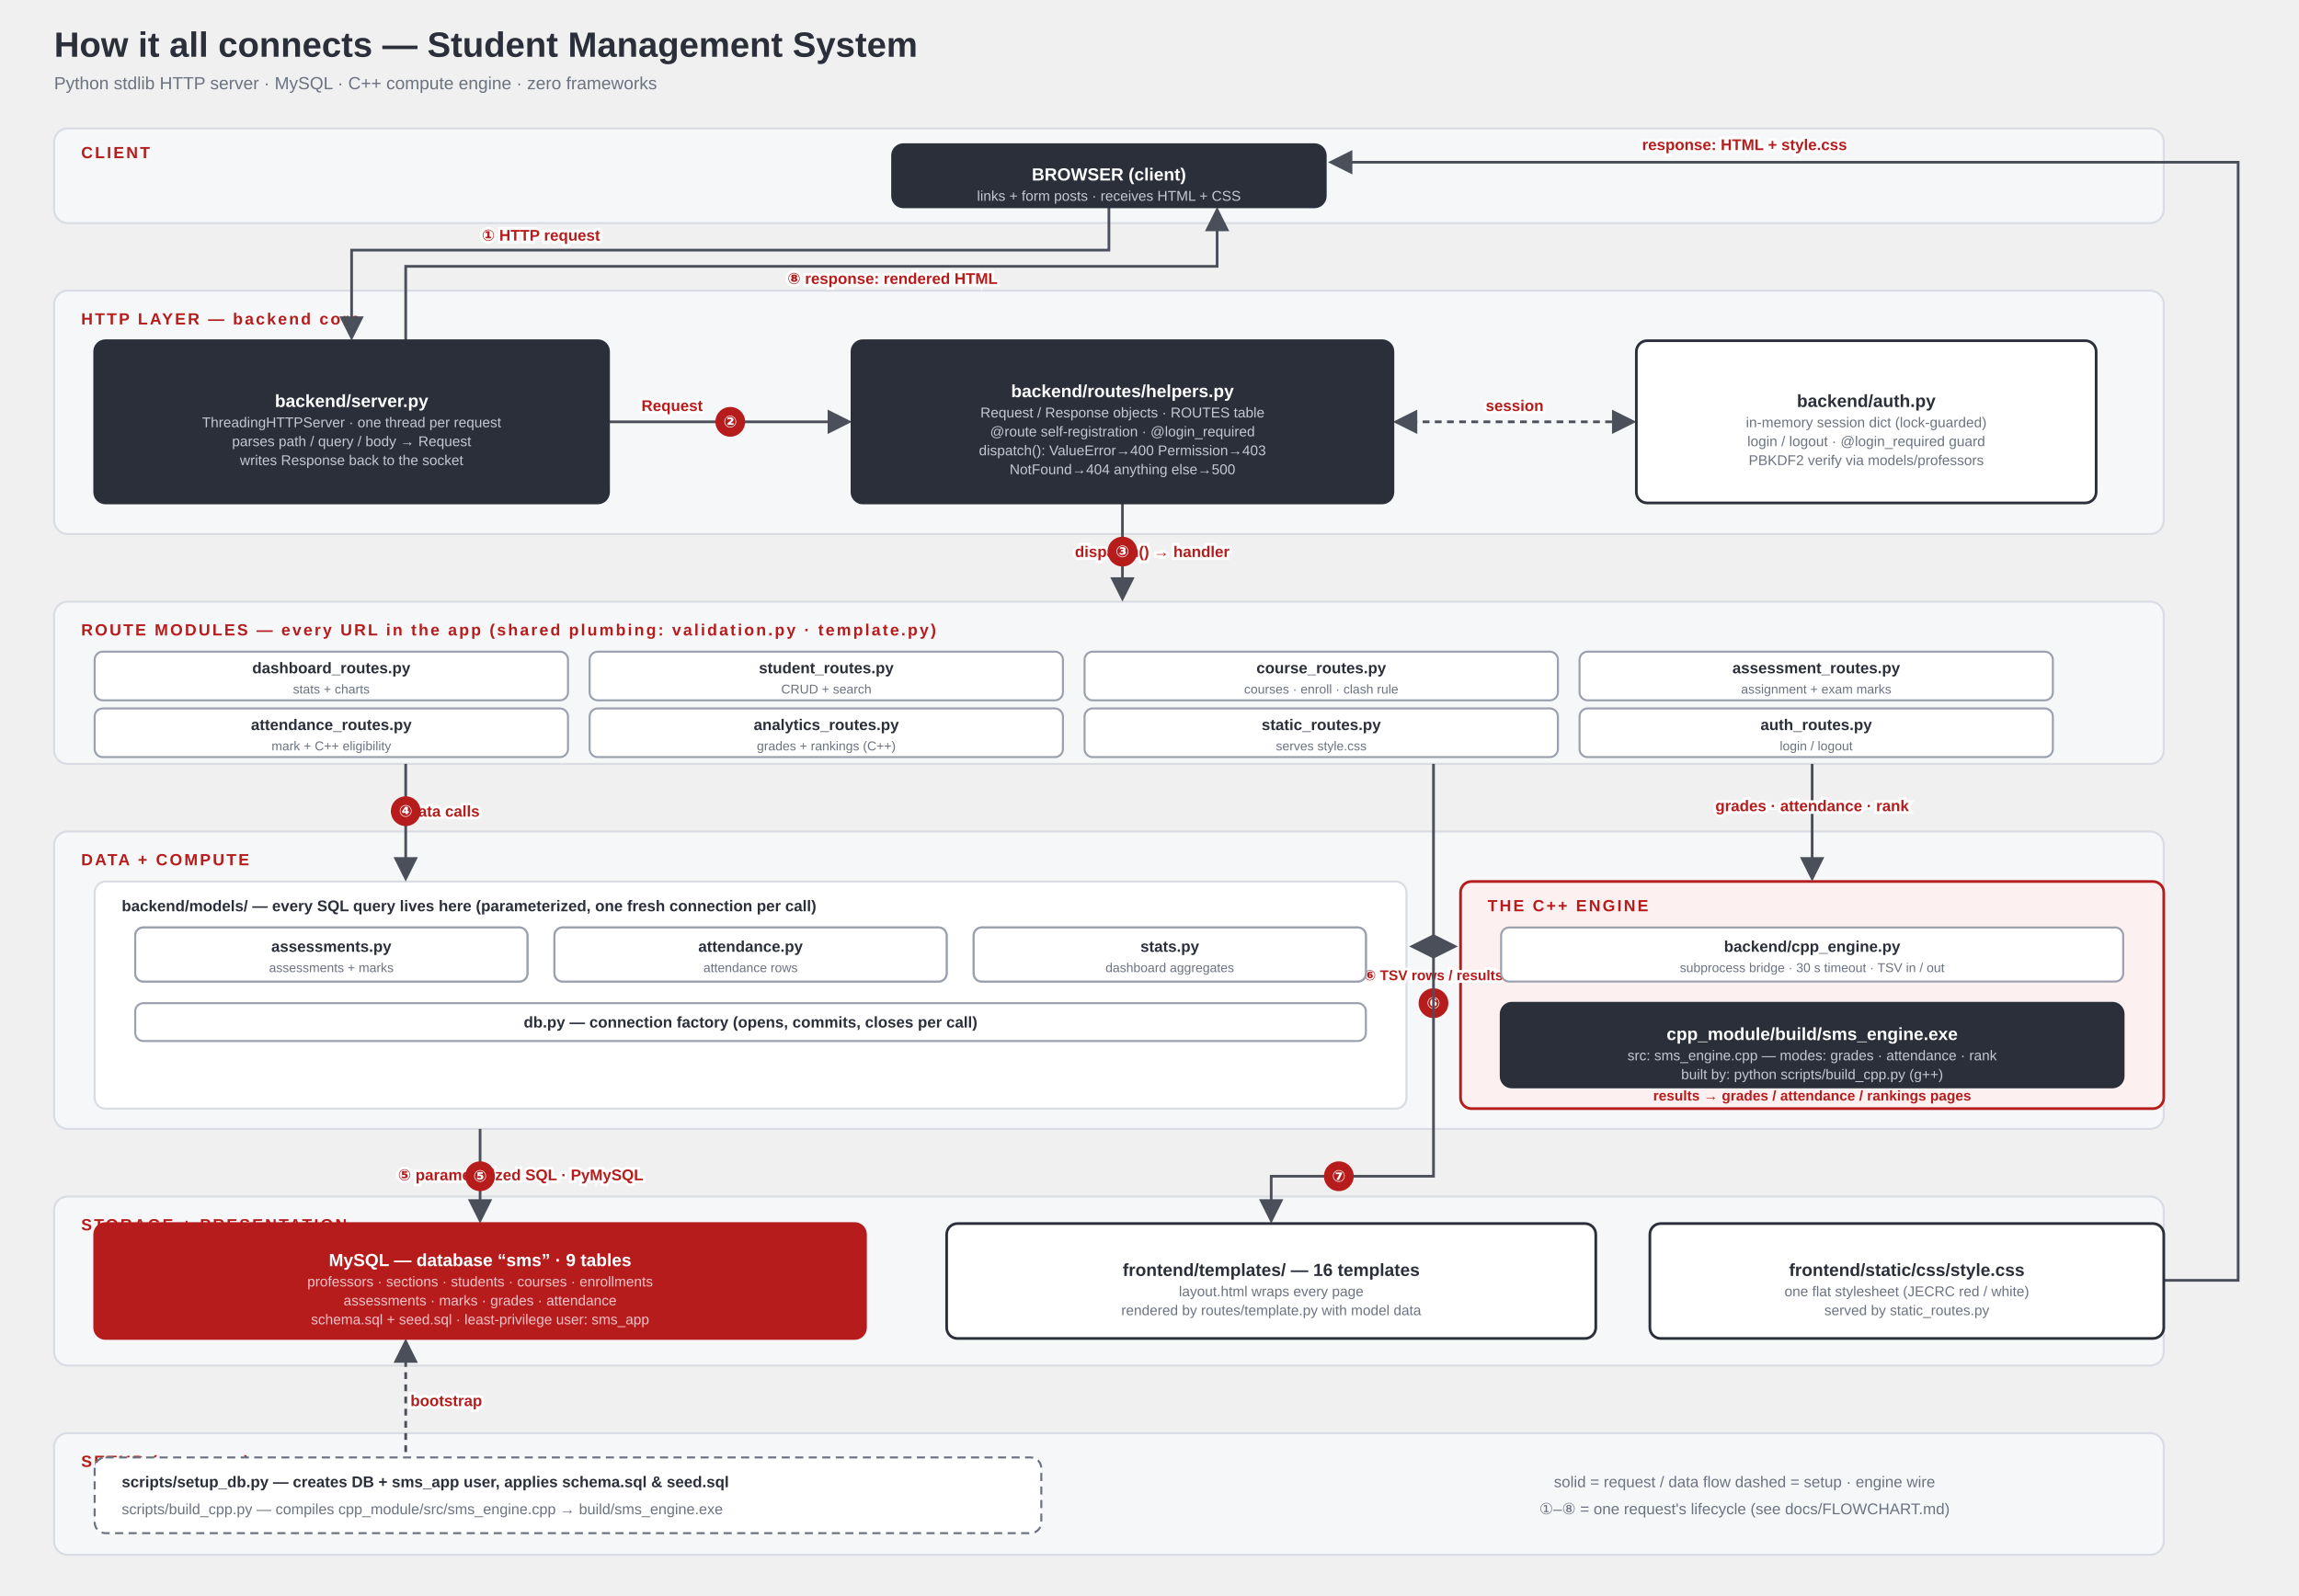
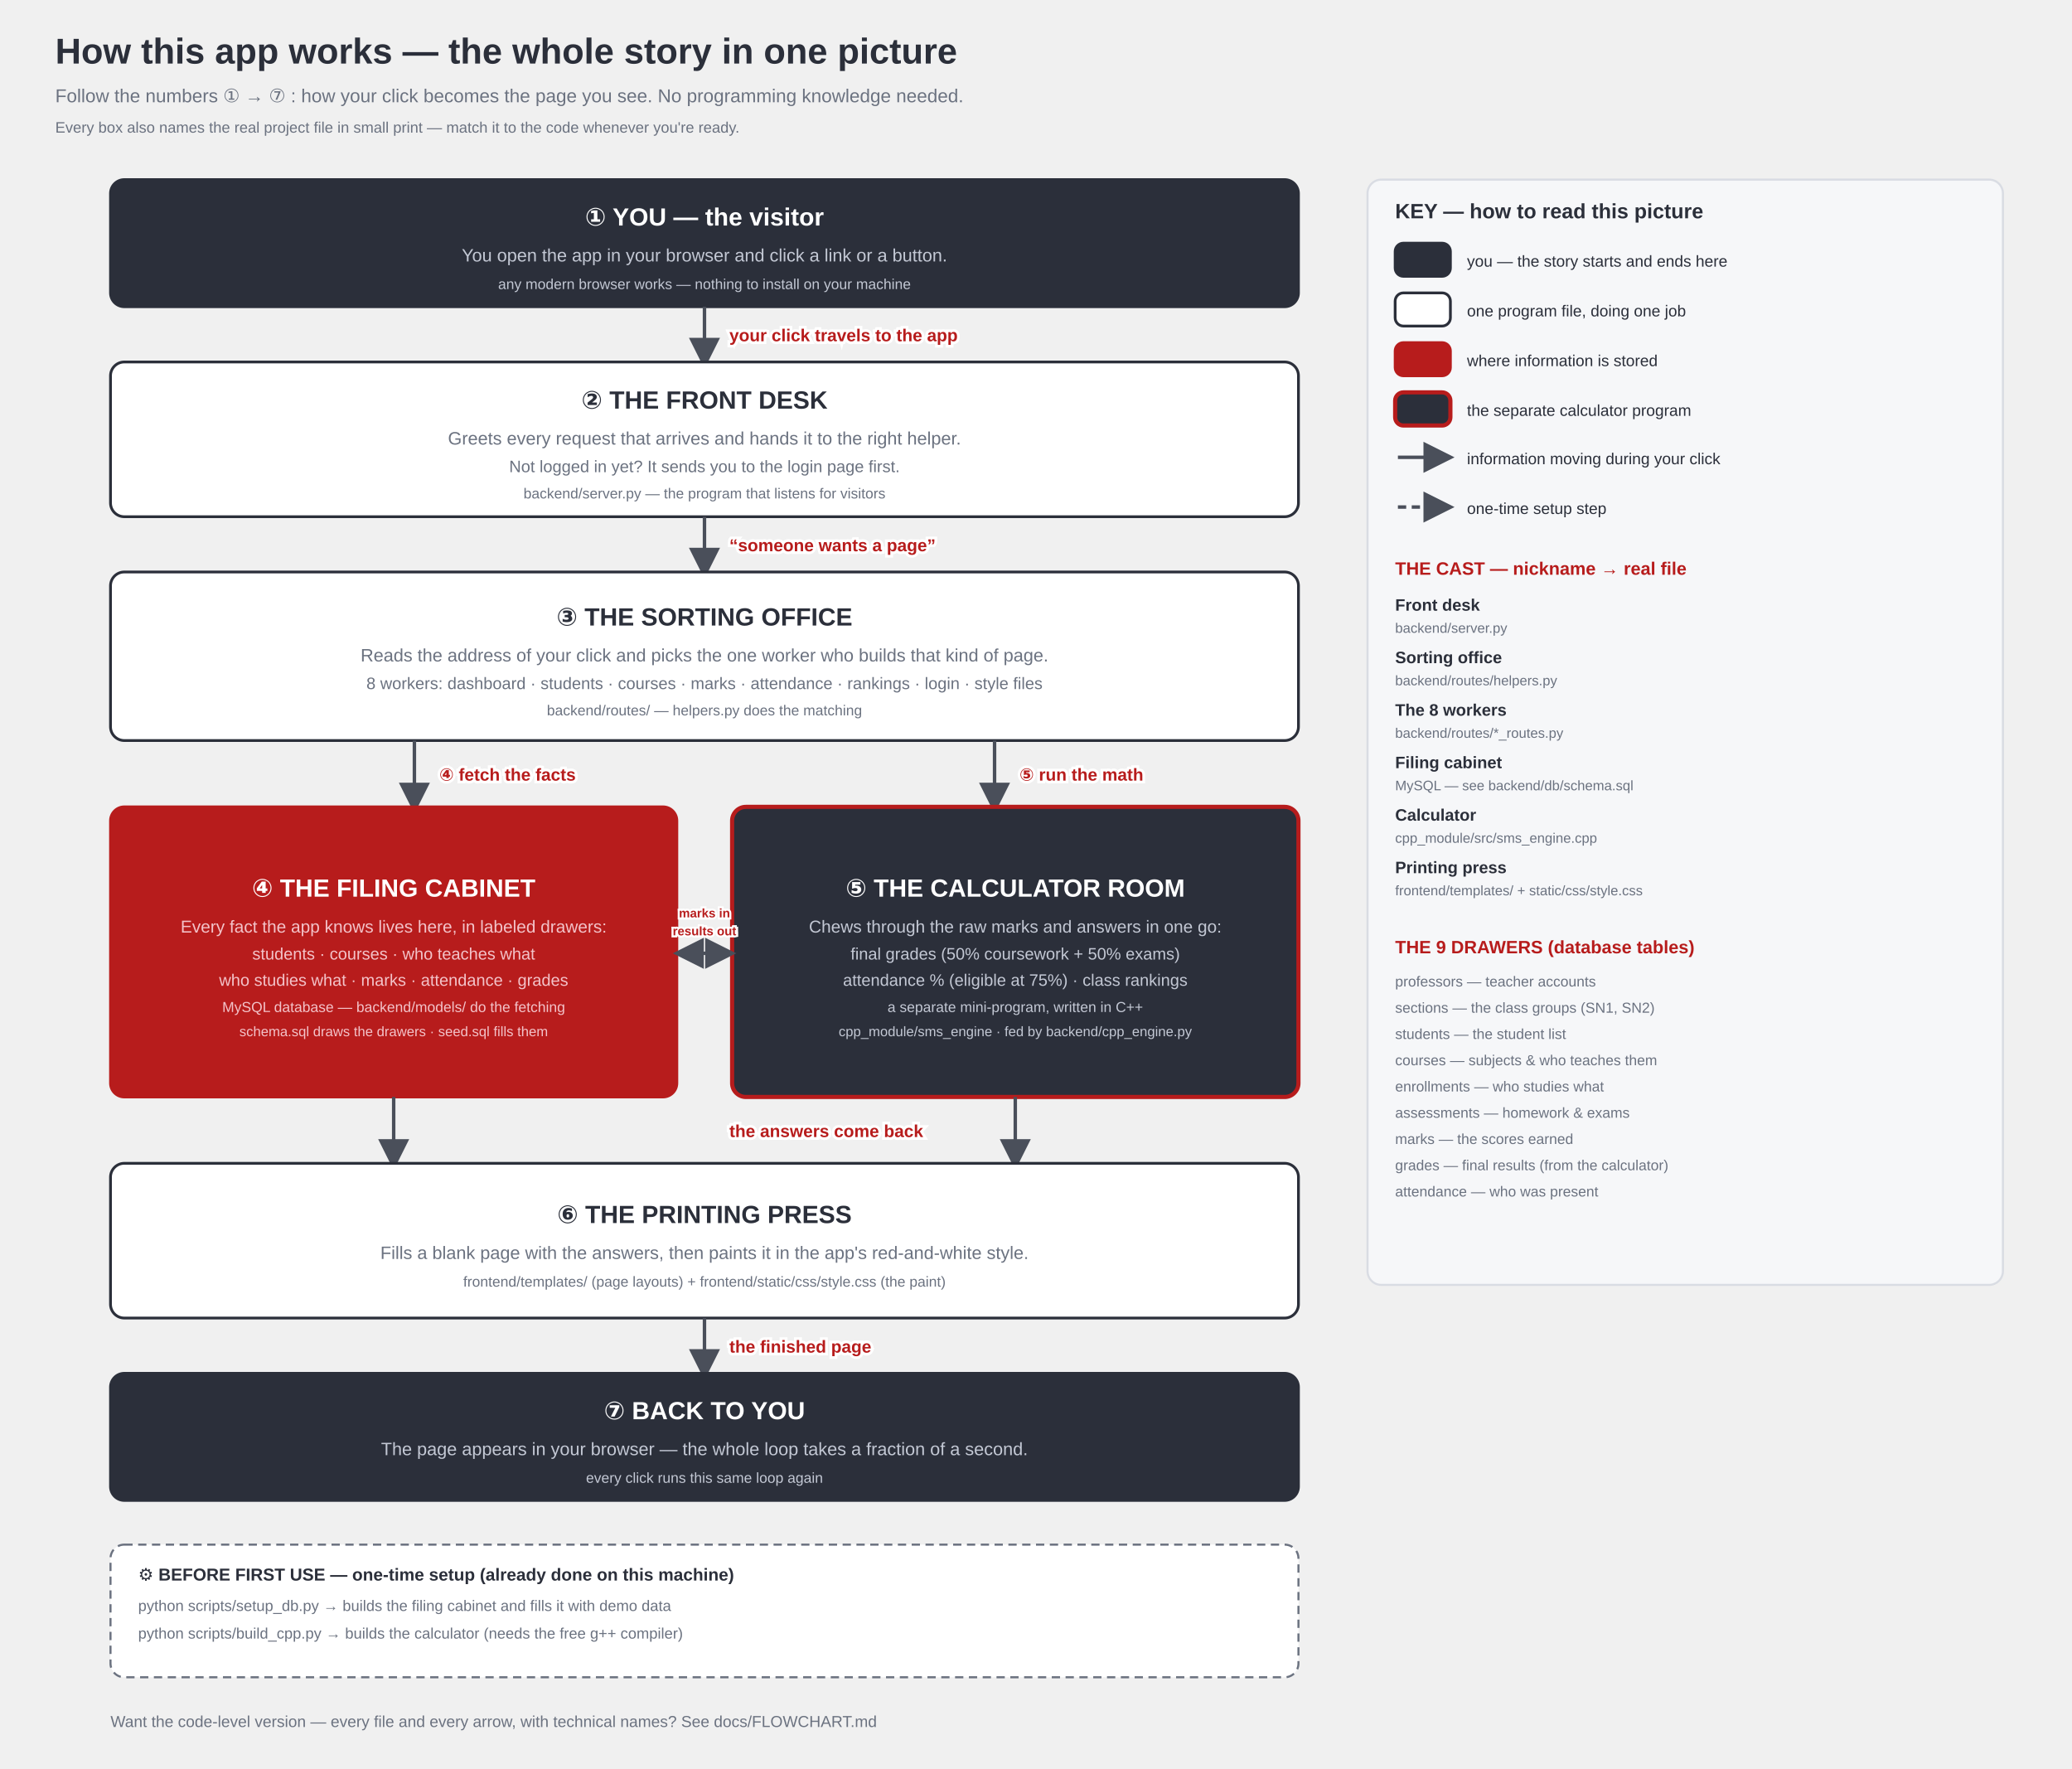
- <svg xmlns="http://www.w3.org/2000/svg" width="1700" height="1180" viewBox="0 0 1700 1180">
+ <svg xmlns="http://www.w3.org/2000/svg" width="1500" height="1280" viewBox="0 0 1500 1280">
  <defs>
    <marker id="ah" markerWidth="9" markerHeight="9" refX="7" refY="4.5" orient="auto">
      <path d="M0,0 L9,4.5 L0,9 z" fill="#4a4f5a" />
    </marker>
    <marker id="ah2" markerWidth="9" markerHeight="9" refX="2" refY="4.5" orient="auto">
      <path d="M9,0 L0,4.5 L9,9 z" fill="#4a4f5a" />
    </marker>
-     <rect width="1700" height="1180" fill="#ffffff" />
+     <rect width="1500" height="1280" fill="#ffffff" />
  </defs>
-   <text x="40" y="42" font-family="Segoe UI, Arial, sans-serif" font-size="26" fill="#2b2f3a" font-weight="bold" text-anchor="start">How it all connects — Student Management System</text>
-   <text x="40" y="66" font-family="Segoe UI, Arial, sans-serif" font-size="13" fill="#6b7280" font-weight="normal" text-anchor="start">Python stdlib HTTP server  ·  MySQL  ·  C++ compute engine  ·  zero frameworks</text>
-   <rect x="40" y="95" width="1560" height="70" rx="10" fill="#f6f7f9" stroke="#d9dce3" stroke-width="1.5" />
-   <text x="60" y="117" font-family="Segoe UI, Arial, sans-serif" font-size="12" fill="#b71c1c" font-weight="bold" text-anchor="start" letter-spacing="1.5">CLIENT</text>
-   <rect x="40" y="215" width="1560" height="180" rx="10" fill="#f6f7f9" stroke="#d9dce3" stroke-width="1.5" />
-   <text x="60" y="240" font-family="Segoe UI, Arial, sans-serif" font-size="12" fill="#b71c1c" font-weight="bold" text-anchor="start" letter-spacing="1.5">HTTP LAYER — backend core</text>
-   <rect x="40" y="445" width="1560" height="120" rx="10" fill="#f6f7f9" stroke="#d9dce3" stroke-width="1.5" />
-   <text x="60" y="470" font-family="Segoe UI, Arial, sans-serif" font-size="12" fill="#b71c1c" font-weight="bold" text-anchor="start" letter-spacing="1.5">ROUTE MODULES — every URL in the app (shared plumbing: validation.py · template.py)</text>
-   <rect x="40" y="615" width="1560" height="220" rx="10" fill="#f6f7f9" stroke="#d9dce3" stroke-width="1.5" />
-   <text x="60" y="640" font-family="Segoe UI, Arial, sans-serif" font-size="12" fill="#b71c1c" font-weight="bold" text-anchor="start" letter-spacing="1.5">DATA + COMPUTE</text>
-   <rect x="40" y="885" width="1560" height="125" rx="10" fill="#f6f7f9" stroke="#d9dce3" stroke-width="1.5" />
-   <text x="60" y="910" font-family="Segoe UI, Arial, sans-serif" font-size="12" fill="#b71c1c" font-weight="bold" text-anchor="start" letter-spacing="1.5">STORAGE + PRESENTATION</text>
-   <rect x="40" y="1060" width="1560" height="90" rx="10" fill="#f6f7f9" stroke="#d9dce3" stroke-width="1.5" />
-   <text x="60" y="1085" font-family="Segoe UI, Arial, sans-serif" font-size="12" fill="#b71c1c" font-weight="bold" text-anchor="start" letter-spacing="1.5">SETUP (run once)</text>
-   <rect x="70" y="652" width="970" height="168" rx="8" fill="#ffffff" stroke="#d9dce3" stroke-width="1.5" />
-   <text x="90" y="674" font-family="Segoe UI, Arial, sans-serif" font-size="11.5" fill="#2b2f3a" font-weight="bold" text-anchor="start">backend/models/ — every SQL query lives here (parameterized, one fresh connection per call)</text>
-   <rect x="1080" y="652" width="520" height="168" rx="8" fill="#fdf0f0" stroke="#b71c1c" stroke-width="2" />
-   <text x="1100" y="674" font-family="Segoe UI, Arial, sans-serif" font-size="12" fill="#b71c1c" font-weight="bold" text-anchor="start" letter-spacing="1.5">THE C++ ENGINE</text>
-   <path d="M 820 153 V 185 H 260 V 248" fill="none" stroke="#4a4f5a" stroke-width="2" marker-end="url(#ah)" />
-   <text x="400" y="178" font-family="Segoe UI, Arial, sans-serif" font-size="11.5" fill="#b71c1c" font-weight="bold" text-anchor="middle" style="paint-order:stroke;stroke:#ffffff;stroke-width:4px">① HTTP request</text>
-   <path d="M 300 252 V 197 H 900 V 157" fill="none" stroke="#4a4f5a" stroke-width="2" marker-end="url(#ah)" />
-   <text x="660" y="210" font-family="Segoe UI, Arial, sans-serif" font-size="11.5" fill="#b71c1c" font-weight="bold" text-anchor="middle" style="paint-order:stroke;stroke:#ffffff;stroke-width:4px">⑧ response: rendered HTML</text>
-   <path d="M 450 312 H 626" fill="none" stroke="#4a4f5a" stroke-width="2" marker-end="url(#ah)" />
-   <text x="497" y="304" font-family="Segoe UI, Arial, sans-serif" font-size="11.5" fill="#b71c1c" font-weight="bold" text-anchor="middle" style="paint-order:stroke;stroke:#ffffff;stroke-width:4px">Request</text>
-   <circle cx="540" cy="312" r="11" fill="#b71c1c" />
-   <text x="540" y="316" font-family="Segoe UI, Arial, sans-serif" font-size="12" fill="#ffffff" font-weight="bold" text-anchor="middle">②</text>
-   <path d="M 1034 312 H 1206" fill="none" stroke="#4a4f5a" stroke-width="2" stroke-dasharray="5,4" marker-end="url(#ah)" marker-start="url(#ah2)" />
-   <text x="1120" y="304" font-family="Segoe UI, Arial, sans-serif" font-size="11.5" fill="#b71c1c" font-weight="bold" text-anchor="middle" style="paint-order:stroke;stroke:#ffffff;stroke-width:4px">session</text>
-   <path d="M 830 372 V 441" fill="none" stroke="#4a4f5a" stroke-width="2" marker-end="url(#ah)" />
-   <text x="852" y="412" font-family="Segoe UI, Arial, sans-serif" font-size="11.5" fill="#b71c1c" font-weight="bold" text-anchor="middle" style="paint-order:stroke;stroke:#ffffff;stroke-width:4px">dispatch() → handler</text>
-   <circle cx="830" cy="408" r="11" fill="#b71c1c" />
-   <text x="830" y="412" font-family="Segoe UI, Arial, sans-serif" font-size="12" fill="#ffffff" font-weight="bold" text-anchor="middle">③</text>
-   <path d="M 300 565 V 648" fill="none" stroke="#4a4f5a" stroke-width="2" marker-end="url(#ah)" />
-   <text x="322" y="604" font-family="Segoe UI, Arial, sans-serif" font-size="11.5" fill="#b71c1c" font-weight="bold" text-anchor="middle" style="paint-order:stroke;stroke:#ffffff;stroke-width:4px">④ data calls</text>
-   <circle cx="300" cy="600" r="11" fill="#b71c1c" />
-   <text x="300" y="604" font-family="Segoe UI, Arial, sans-serif" font-size="12" fill="#ffffff" font-weight="bold" text-anchor="middle">④</text>
-   <path d="M 1340 565 V 648" fill="none" stroke="#4a4f5a" stroke-width="2" marker-end="url(#ah)" />
-   <text x="1340" y="600" font-family="Segoe UI, Arial, sans-serif" font-size="11.5" fill="#b71c1c" font-weight="bold" text-anchor="middle" style="paint-order:stroke;stroke:#ffffff;stroke-width:4px">grades · attendance · rank</text>
-   <path d="M 355 835 V 901" fill="none" stroke="#4a4f5a" stroke-width="2" marker-end="url(#ah)" />
-   <text x="385" y="873" font-family="Segoe UI, Arial, sans-serif" font-size="11.5" fill="#b71c1c" font-weight="bold" text-anchor="middle" style="paint-order:stroke;stroke:#ffffff;stroke-width:4px">⑤ parameterized SQL · PyMySQL</text>
-   <circle cx="355" cy="870" r="11" fill="#b71c1c" />
-   <text x="355" y="874" font-family="Segoe UI, Arial, sans-serif" font-size="12" fill="#ffffff" font-weight="bold" text-anchor="middle">⑤</text>
-   <path d="M 1046 700 H 1074" fill="none" stroke="#4a4f5a" stroke-width="2" stroke-dasharray="5,4" marker-end="url(#ah)" marker-start="url(#ah2)" />
-   <text x="1060" y="725" font-family="Segoe UI, Arial, sans-serif" font-size="10.5" fill="#b71c1c" font-weight="bold" text-anchor="middle" style="paint-order:stroke;stroke:#ffffff;stroke-width:4px">⑥ TSV rows / results</text>
-   <circle cx="1060" cy="742" r="11" fill="#b71c1c" />
-   <text x="1060" y="746" font-family="Segoe UI, Arial, sans-serif" font-size="12" fill="#ffffff" font-weight="bold" text-anchor="middle">⑥</text>
-   <path d="M 1060 565 V 870 H 940 V 901" fill="none" stroke="#4a4f5a" stroke-width="2" marker-end="url(#ah)" />
-   <circle cx="990" cy="870" r="11" fill="#b71c1c" />
-   <text x="990" y="874" font-family="Segoe UI, Arial, sans-serif" font-size="12" fill="#ffffff" font-weight="bold" text-anchor="middle">⑦</text>
-   <path d="M 1600 947 H 1655 V 120 H 986" fill="none" stroke="#4a4f5a" stroke-width="2" marker-end="url(#ah)" />
-   <text x="1290" y="111" font-family="Segoe UI, Arial, sans-serif" font-size="11.5" fill="#b71c1c" font-weight="bold" text-anchor="middle" style="paint-order:stroke;stroke:#ffffff;stroke-width:4px">response: HTML + style.css</text>
-   <path d="M 300 1074 V 994" fill="none" stroke="#4a4f5a" stroke-width="2" stroke-dasharray="5,4" marker-end="url(#ah)" />
-   <text x="330" y="1040" font-family="Segoe UI, Arial, sans-serif" font-size="11.5" fill="#b71c1c" font-weight="bold" text-anchor="middle" style="paint-order:stroke;stroke:#ffffff;stroke-width:4px">bootstrap</text>
-   <rect x="660" y="107" width="320" height="46" rx="8" fill="#2b2f3a" stroke="#2b2f3a" stroke-width="2" />
-   <text x="820.0" y="133.5" font-family="Segoe UI, Arial, sans-serif" font-size="13" fill="#ffffff" font-weight="bold" text-anchor="middle">BROWSER (client)</text>
-   <text x="820.0" y="148.5" font-family="Segoe UI, Arial, sans-serif" font-size="10.5" fill="#c3c8d4" font-weight="normal" text-anchor="middle">links + form posts  ·  receives HTML + CSS</text>
-   <rect x="70" y="252" width="380" height="120" rx="8" fill="#2b2f3a" stroke="#2b2f3a" stroke-width="2" />
-   <text x="260.0" y="301.0" font-family="Segoe UI, Arial, sans-serif" font-size="13" fill="#ffffff" font-weight="bold" text-anchor="middle">backend/server.py</text>
-   <text x="260.0" y="316.0" font-family="Segoe UI, Arial, sans-serif" font-size="10.5" fill="#c3c8d4" font-weight="normal" text-anchor="middle">ThreadingHTTPServer · one thread per request</text>
-   <text x="260.0" y="330.0" font-family="Segoe UI, Arial, sans-serif" font-size="10.5" fill="#c3c8d4" font-weight="normal" text-anchor="middle">parses path / query / body → Request</text>
-   <text x="260.0" y="344.0" font-family="Segoe UI, Arial, sans-serif" font-size="10.5" fill="#c3c8d4" font-weight="normal" text-anchor="middle">writes Response back to the socket</text>
-   <rect x="630" y="252" width="400" height="120" rx="8" fill="#2b2f3a" stroke="#2b2f3a" stroke-width="2" />
-   <text x="830.0" y="293.75" font-family="Segoe UI, Arial, sans-serif" font-size="13" fill="#ffffff" font-weight="bold" text-anchor="middle">backend/routes/helpers.py</text>
-   <text x="830.0" y="308.75" font-family="Segoe UI, Arial, sans-serif" font-size="10.5" fill="#c3c8d4" font-weight="normal" text-anchor="middle">Request / Response objects · ROUTES table</text>
-   <text x="830.0" y="322.75" font-family="Segoe UI, Arial, sans-serif" font-size="10.5" fill="#c3c8d4" font-weight="normal" text-anchor="middle">@route self-registration · @login_required</text>
-   <text x="830.0" y="336.75" font-family="Segoe UI, Arial, sans-serif" font-size="10.5" fill="#c3c8d4" font-weight="normal" text-anchor="middle">dispatch(): ValueError→400  Permission→403</text>
-   <text x="830.0" y="350.75" font-family="Segoe UI, Arial, sans-serif" font-size="10.5" fill="#c3c8d4" font-weight="normal" text-anchor="middle">NotFound→404  anything else→500</text>
-   <rect x="1210" y="252" width="340" height="120" rx="8" fill="#ffffff" stroke="#2b2f3a" stroke-width="2" />
-   <text x="1380.0" y="301.0" font-family="Segoe UI, Arial, sans-serif" font-size="13" fill="#2b2f3a" font-weight="bold" text-anchor="middle">backend/auth.py</text>
-   <text x="1380.0" y="316.0" font-family="Segoe UI, Arial, sans-serif" font-size="10.5" fill="#6b7280" font-weight="normal" text-anchor="middle">in-memory session dict (lock-guarded)</text>
-   <text x="1380.0" y="330.0" font-family="Segoe UI, Arial, sans-serif" font-size="10.5" fill="#6b7280" font-weight="normal" text-anchor="middle">login / logout · @login_required guard</text>
-   <text x="1380.0" y="344.0" font-family="Segoe UI, Arial, sans-serif" font-size="10.5" fill="#6b7280" font-weight="normal" text-anchor="middle">PBKDF2 verify via models/professors</text>
-   <rect x="70" y="482" width="350" height="36" rx="6" fill="#ffffff" stroke="#9aa0ad" stroke-width="1.5" />
-   <text x="245.0" y="498.0" font-family="Segoe UI, Arial, sans-serif" font-size="11.5" fill="#2b2f3a" font-weight="bold" text-anchor="middle">dashboard_routes.py</text>
-   <text x="245.0" y="513.0" font-family="Segoe UI, Arial, sans-serif" font-size="9.5" fill="#6b7280" font-weight="normal" text-anchor="middle">stats + charts</text>
-   <rect x="436" y="482" width="350" height="36" rx="6" fill="#ffffff" stroke="#9aa0ad" stroke-width="1.5" />
-   <text x="611.0" y="498.0" font-family="Segoe UI, Arial, sans-serif" font-size="11.5" fill="#2b2f3a" font-weight="bold" text-anchor="middle">student_routes.py</text>
-   <text x="611.0" y="513.0" font-family="Segoe UI, Arial, sans-serif" font-size="9.5" fill="#6b7280" font-weight="normal" text-anchor="middle">CRUD + search</text>
-   <rect x="802" y="482" width="350" height="36" rx="6" fill="#ffffff" stroke="#9aa0ad" stroke-width="1.5" />
-   <text x="977.0" y="498.0" font-family="Segoe UI, Arial, sans-serif" font-size="11.5" fill="#2b2f3a" font-weight="bold" text-anchor="middle">course_routes.py</text>
-   <text x="977.0" y="513.0" font-family="Segoe UI, Arial, sans-serif" font-size="9.5" fill="#6b7280" font-weight="normal" text-anchor="middle">courses · enroll · clash rule</text>
-   <rect x="1168" y="482" width="350" height="36" rx="6" fill="#ffffff" stroke="#9aa0ad" stroke-width="1.5" />
-   <text x="1343.0" y="498.0" font-family="Segoe UI, Arial, sans-serif" font-size="11.5" fill="#2b2f3a" font-weight="bold" text-anchor="middle">assessment_routes.py</text>
-   <text x="1343.0" y="513.0" font-family="Segoe UI, Arial, sans-serif" font-size="9.5" fill="#6b7280" font-weight="normal" text-anchor="middle">assignment + exam marks</text>
-   <rect x="70" y="524" width="350" height="36" rx="6" fill="#ffffff" stroke="#9aa0ad" stroke-width="1.5" />
-   <text x="245.0" y="540.0" font-family="Segoe UI, Arial, sans-serif" font-size="11.5" fill="#2b2f3a" font-weight="bold" text-anchor="middle">attendance_routes.py</text>
-   <text x="245.0" y="555.0" font-family="Segoe UI, Arial, sans-serif" font-size="9.5" fill="#6b7280" font-weight="normal" text-anchor="middle">mark + C++ eligibility</text>
-   <rect x="436" y="524" width="350" height="36" rx="6" fill="#ffffff" stroke="#9aa0ad" stroke-width="1.5" />
-   <text x="611.0" y="540.0" font-family="Segoe UI, Arial, sans-serif" font-size="11.5" fill="#2b2f3a" font-weight="bold" text-anchor="middle">analytics_routes.py</text>
-   <text x="611.0" y="555.0" font-family="Segoe UI, Arial, sans-serif" font-size="9.5" fill="#6b7280" font-weight="normal" text-anchor="middle">grades + rankings (C++)</text>
-   <rect x="802" y="524" width="350" height="36" rx="6" fill="#ffffff" stroke="#9aa0ad" stroke-width="1.5" />
-   <text x="977.0" y="540.0" font-family="Segoe UI, Arial, sans-serif" font-size="11.5" fill="#2b2f3a" font-weight="bold" text-anchor="middle">static_routes.py</text>
-   <text x="977.0" y="555.0" font-family="Segoe UI, Arial, sans-serif" font-size="9.5" fill="#6b7280" font-weight="normal" text-anchor="middle">serves style.css</text>
-   <rect x="1168" y="524" width="350" height="36" rx="6" fill="#ffffff" stroke="#9aa0ad" stroke-width="1.5" />
-   <text x="1343.0" y="540.0" font-family="Segoe UI, Arial, sans-serif" font-size="11.5" fill="#2b2f3a" font-weight="bold" text-anchor="middle">auth_routes.py</text>
-   <text x="1343.0" y="555.0" font-family="Segoe UI, Arial, sans-serif" font-size="9.5" fill="#6b7280" font-weight="normal" text-anchor="middle">login / logout</text>
-   <rect x="100" y="686" width="290" height="40" rx="6" fill="#ffffff" stroke="#9aa0ad" stroke-width="1.5" />
-   <text x="245.0" y="704.0" font-family="Segoe UI, Arial, sans-serif" font-size="11.5" fill="#2b2f3a" font-weight="bold" text-anchor="middle">professors.py</text>
-   <text x="245.0" y="719.0" font-family="Segoe UI, Arial, sans-serif" font-size="9.5" fill="#6b7280" font-weight="normal" text-anchor="middle">accounts · verify</text>
-   <rect x="410" y="686" width="290" height="40" rx="6" fill="#ffffff" stroke="#9aa0ad" stroke-width="1.5" />
-   <text x="555.0" y="704.0" font-family="Segoe UI, Arial, sans-serif" font-size="11.5" fill="#2b2f3a" font-weight="bold" text-anchor="middle">students.py</text>
-   <text x="555.0" y="719.0" font-family="Segoe UI, Arial, sans-serif" font-size="9.5" fill="#6b7280" font-weight="normal" text-anchor="middle">CRUD + search</text>
-   <rect x="720" y="686" width="290" height="40" rx="6" fill="#ffffff" stroke="#9aa0ad" stroke-width="1.5" />
-   <text x="865.0" y="704.0" font-family="Segoe UI, Arial, sans-serif" font-size="11.5" fill="#2b2f3a" font-weight="bold" text-anchor="middle">courses.py</text>
-   <text x="865.0" y="719.0" font-family="Segoe UI, Arial, sans-serif" font-size="9.5" fill="#6b7280" font-weight="normal" text-anchor="middle">courses · sections · enroll</text>
-   <rect x="100" y="686" width="290" height="40" rx="6" fill="#ffffff" stroke="#9aa0ad" stroke-width="1.5" />
-   <text x="245.0" y="704.0" font-family="Segoe UI, Arial, sans-serif" font-size="11.5" fill="#2b2f3a" font-weight="bold" text-anchor="middle">assessments.py</text>
-   <text x="245.0" y="719.0" font-family="Segoe UI, Arial, sans-serif" font-size="9.5" fill="#6b7280" font-weight="normal" text-anchor="middle">assessments + marks</text>
-   <rect x="410" y="686" width="290" height="40" rx="6" fill="#ffffff" stroke="#9aa0ad" stroke-width="1.5" />
-   <text x="555.0" y="704.0" font-family="Segoe UI, Arial, sans-serif" font-size="11.5" fill="#2b2f3a" font-weight="bold" text-anchor="middle">attendance.py</text>
-   <text x="555.0" y="719.0" font-family="Segoe UI, Arial, sans-serif" font-size="9.5" fill="#6b7280" font-weight="normal" text-anchor="middle">attendance rows</text>
-   <rect x="720" y="686" width="290" height="40" rx="6" fill="#ffffff" stroke="#9aa0ad" stroke-width="1.5" />
-   <text x="865.0" y="704.0" font-family="Segoe UI, Arial, sans-serif" font-size="11.5" fill="#2b2f3a" font-weight="bold" text-anchor="middle">stats.py</text>
-   <text x="865.0" y="719.0" font-family="Segoe UI, Arial, sans-serif" font-size="9.5" fill="#6b7280" font-weight="normal" text-anchor="middle">dashboard aggregates</text>
-   <rect x="100" y="742" width="910" height="28" rx="6" fill="#ffffff" stroke="#9aa0ad" stroke-width="1.5" />
-   <text x="555.0" y="760.0" font-family="Segoe UI, Arial, sans-serif" font-size="11.5" fill="#2b2f3a" font-weight="bold" text-anchor="middle">db.py — connection factory (opens, commits, closes per call)</text>
-   <rect x="1110" y="686" width="460" height="40" rx="6" fill="#ffffff" stroke="#9aa0ad" stroke-width="1.5" />
-   <text x="1340.0" y="704.0" font-family="Segoe UI, Arial, sans-serif" font-size="11.5" fill="#2b2f3a" font-weight="bold" text-anchor="middle">backend/cpp_engine.py</text>
-   <text x="1340.0" y="719.0" font-family="Segoe UI, Arial, sans-serif" font-size="9.5" fill="#6b7280" font-weight="normal" text-anchor="middle">subprocess bridge · 30 s timeout · TSV in / out</text>
-   <rect x="1110" y="742" width="460" height="62" rx="8" fill="#2b2f3a" stroke="#2b2f3a" stroke-width="2" />
-   <text x="1340.0" y="769.25" font-family="Segoe UI, Arial, sans-serif" font-size="13" fill="#ffffff" font-weight="bold" text-anchor="middle">cpp_module/build/sms_engine.exe</text>
-   <text x="1340.0" y="784.25" font-family="Segoe UI, Arial, sans-serif" font-size="10.5" fill="#c3c8d4" font-weight="normal" text-anchor="middle">src: sms_engine.cpp — modes: grades · attendance · rank</text>
-   <text x="1340.0" y="798.25" font-family="Segoe UI, Arial, sans-serif" font-size="10.5" fill="#c3c8d4" font-weight="normal" text-anchor="middle">built by: python scripts/build_cpp.py (g++)</text>
-   <text x="1340" y="814" font-family="Segoe UI, Arial, sans-serif" font-size="10.5" fill="#b71c1c" font-weight="bold" text-anchor="middle">results → grades / attendance / rankings pages</text>
-   <rect x="70" y="905" width="570" height="85" rx="8" fill="#b71c1c" stroke="#b71c1c" stroke-width="2" />
-   <text x="355.0" y="936.5" font-family="Segoe UI, Arial, sans-serif" font-size="13" fill="#ffffff" font-weight="bold" text-anchor="middle">MySQL — database “sms” · 9 tables</text>
-   <text x="355.0" y="951.5" font-family="Segoe UI, Arial, sans-serif" font-size="10.5" fill="#f3c3c9" font-weight="normal" text-anchor="middle">professors · sections · students · courses · enrollments</text>
-   <text x="355.0" y="965.5" font-family="Segoe UI, Arial, sans-serif" font-size="10.5" fill="#f3c3c9" font-weight="normal" text-anchor="middle">assessments · marks · grades · attendance</text>
-   <text x="355.0" y="979.5" font-family="Segoe UI, Arial, sans-serif" font-size="10.5" fill="#f3c3c9" font-weight="normal" text-anchor="middle">schema.sql + seed.sql · least-privilege user: sms_app</text>
-   <rect x="700" y="905" width="480" height="85" rx="8" fill="#ffffff" stroke="#2b2f3a" stroke-width="2" />
-   <text x="940.0" y="943.75" font-family="Segoe UI, Arial, sans-serif" font-size="13" fill="#2b2f3a" font-weight="bold" text-anchor="middle">frontend/templates/ — 16 templates</text>
-   <text x="940.0" y="958.75" font-family="Segoe UI, Arial, sans-serif" font-size="10.5" fill="#6b7280" font-weight="normal" text-anchor="middle">layout.html wraps every page</text>
-   <text x="940.0" y="972.75" font-family="Segoe UI, Arial, sans-serif" font-size="10.5" fill="#6b7280" font-weight="normal" text-anchor="middle">rendered by routes/template.py with model data</text>
-   <rect x="1220" y="905" width="380" height="85" rx="8" fill="#ffffff" stroke="#2b2f3a" stroke-width="2" />
-   <text x="1410.0" y="943.75" font-family="Segoe UI, Arial, sans-serif" font-size="13" fill="#2b2f3a" font-weight="bold" text-anchor="middle">frontend/static/css/style.css</text>
-   <text x="1410.0" y="958.75" font-family="Segoe UI, Arial, sans-serif" font-size="10.5" fill="#6b7280" font-weight="normal" text-anchor="middle">one flat stylesheet (JECRC red / white)</text>
-   <text x="1410.0" y="972.75" font-family="Segoe UI, Arial, sans-serif" font-size="10.5" fill="#6b7280" font-weight="normal" text-anchor="middle">served by static_routes.py</text>
-   <rect x="70" y="1078" width="700" height="56" rx="8" fill="#ffffff" stroke="#6b7280" stroke-width="1.5" stroke-dasharray="6,4" />
-   <text x="90" y="1100" font-family="Segoe UI, Arial, sans-serif" font-size="11.5" fill="#2b2f3a" font-weight="bold" text-anchor="start">scripts/setup_db.py — creates DB + sms_app user, applies schema.sql &amp; seed.sql</text>
-   <text x="90" y="1120" font-family="Segoe UI, Arial, sans-serif" font-size="11" fill="#6b7280" font-weight="normal" text-anchor="start">scripts/build_cpp.py — compiles cpp_module/src/sms_engine.cpp → build/sms_engine.exe</text>
-   <text x="1290" y="1100" font-family="Segoe UI, Arial, sans-serif" font-size="11.5" fill="#6b7280" font-weight="normal" text-anchor="middle">solid = request / data flow      dashed = setup · engine wire</text>
-   <text x="1290" y="1120" font-family="Segoe UI, Arial, sans-serif" font-size="11.5" fill="#6b7280" font-weight="normal" text-anchor="middle">①–⑧ = one request's lifecycle (see docs/FLOWCHART.md)</text>
+   <text x="40" y="46" font-family="Segoe UI, Arial, sans-serif" font-size="26" fill="#2b2f3a" font-weight="bold" text-anchor="start">How this app works — the whole story in one picture</text>
+   <text x="40" y="74" font-family="Segoe UI, Arial, sans-serif" font-size="13.5" fill="#6b7280" font-weight="normal" text-anchor="start">Follow the numbers ① → ⑦ : how your click becomes the page you see. No programming knowledge needed.</text>
+   <text x="40" y="96" font-family="Segoe UI, Arial, sans-serif" font-size="11" fill="#6b7280" font-weight="normal" text-anchor="start">Every box also names the real project file in small print — match it to the code whenever you're ready.</text>
+   <rect x="80" y="130" width="860" height="92" rx="10" fill="#2b2f3a" stroke="#2b2f3a" stroke-width="2" />
+   <text x="510.0" y="163.25" font-family="Segoe UI, Arial, sans-serif" font-size="18" fill="#ffffff" font-weight="bold" text-anchor="middle">①  YOU — the visitor</text>
+   <text x="510.0" y="189.25" font-family="Segoe UI, Arial, sans-serif" font-size="13" fill="#c3c8d4" font-weight="normal" text-anchor="middle">You open the app in your browser and click a link or a button.</text>
+   <text x="510.0" y="209.25" font-family="Segoe UI, Arial, sans-serif" font-size="10.5" fill="#c3c8d4" font-weight="normal" text-anchor="middle">any modern browser works — nothing to install on your machine</text>
+   <path d="M 510 222 V 262" fill="none" stroke="#4a4f5a" stroke-width="2.5" marker-end="url(#ah)" />
+   <text x="528" y="247" font-family="Segoe UI, Arial, sans-serif" font-size="12.5" fill="#b71c1c" font-weight="bold" text-anchor="start" style="paint-order:stroke;stroke:#ffffff;stroke-width:4px">your click travels to the app</text>
+   <rect x="80" y="262" width="860" height="112" rx="10" fill="#ffffff" stroke="#2b2f3a" stroke-width="2" />
+   <text x="510.0" y="295.75" font-family="Segoe UI, Arial, sans-serif" font-size="18" fill="#2b2f3a" font-weight="bold" text-anchor="middle">②  THE FRONT DESK</text>
+   <text x="510.0" y="321.75" font-family="Segoe UI, Arial, sans-serif" font-size="13" fill="#6b7280" font-weight="normal" text-anchor="middle">Greets every request that arrives and hands it to the right helper.</text>
+   <text x="510.0" y="341.75" font-family="Segoe UI, Arial, sans-serif" font-size="12" fill="#6b7280" font-weight="normal" text-anchor="middle">Not logged in yet? It sends you to the login page first.</text>
+   <text x="510.0" y="360.75" font-family="Segoe UI, Arial, sans-serif" font-size="10.5" fill="#6b7280" font-weight="normal" text-anchor="middle">backend/server.py — the program that listens for visitors</text>
+   <path d="M 510 374 V 414" fill="none" stroke="#4a4f5a" stroke-width="2.5" marker-end="url(#ah)" />
+   <text x="528" y="399" font-family="Segoe UI, Arial, sans-serif" font-size="12.5" fill="#b71c1c" font-weight="bold" text-anchor="start" style="paint-order:stroke;stroke:#ffffff;stroke-width:4px">“someone wants a page”</text>
+   <rect x="80" y="414" width="860" height="122" rx="10" fill="#ffffff" stroke="#2b2f3a" stroke-width="2" />
+   <text x="510.0" y="452.75" font-family="Segoe UI, Arial, sans-serif" font-size="18" fill="#2b2f3a" font-weight="bold" text-anchor="middle">③  THE SORTING OFFICE</text>
+   <text x="510.0" y="478.75" font-family="Segoe UI, Arial, sans-serif" font-size="13" fill="#6b7280" font-weight="normal" text-anchor="middle">Reads the address of your click and picks the one worker who builds that kind of page.</text>
+   <text x="510.0" y="498.75" font-family="Segoe UI, Arial, sans-serif" font-size="12" fill="#6b7280" font-weight="normal" text-anchor="middle">8 workers: dashboard · students · courses · marks · attendance · rankings · login · style files</text>
+   <text x="510.0" y="517.75" font-family="Segoe UI, Arial, sans-serif" font-size="10.5" fill="#6b7280" font-weight="normal" text-anchor="middle">backend/routes/ — helpers.py does the matching</text>
+   <path d="M 300 536 V 584" fill="none" stroke="#4a4f5a" stroke-width="2.5" marker-end="url(#ah)" />
+   <text x="318" y="565" font-family="Segoe UI, Arial, sans-serif" font-size="12.5" fill="#b71c1c" font-weight="bold" text-anchor="start" style="paint-order:stroke;stroke:#ffffff;stroke-width:4px">④ fetch the facts</text>
+   <path d="M 720 536 V 584" fill="none" stroke="#4a4f5a" stroke-width="2.5" marker-end="url(#ah)" />
+   <text x="738" y="565" font-family="Segoe UI, Arial, sans-serif" font-size="12.5" fill="#b71c1c" font-weight="bold" text-anchor="start" style="paint-order:stroke;stroke:#ffffff;stroke-width:4px">⑤ run the math</text>
+   <rect x="80" y="584" width="410" height="210" rx="10" fill="#b71c1c" stroke="#b71c1c" stroke-width="2" />
+   <text x="285.0" y="649.0" font-family="Segoe UI, Arial, sans-serif" font-size="18" fill="#ffffff" font-weight="bold" text-anchor="middle">④  THE FILING CABINET</text>
+   <text x="285.0" y="675.0" font-family="Segoe UI, Arial, sans-serif" font-size="12.5" fill="#f3c3c9" font-weight="normal" text-anchor="middle">Every fact the app knows lives here, in labeled drawers:</text>
+   <text x="285.0" y="694.5" font-family="Segoe UI, Arial, sans-serif" font-size="12" fill="#f3c3c9" font-weight="normal" text-anchor="middle">students · courses · who teaches what</text>
+   <text x="285.0" y="713.5" font-family="Segoe UI, Arial, sans-serif" font-size="12" fill="#f3c3c9" font-weight="normal" text-anchor="middle">who studies what · marks · attendance · grades</text>
+   <text x="285.0" y="732.5" font-family="Segoe UI, Arial, sans-serif" font-size="10.5" fill="#f3c3c9" font-weight="normal" text-anchor="middle">MySQL database — backend/models/ do the fetching</text>
+   <text x="285.0" y="750.0" font-family="Segoe UI, Arial, sans-serif" font-size="10" fill="#f3c3c9" font-weight="normal" text-anchor="middle">schema.sql draws the drawers · seed.sql fills them</text>
+   <rect x="530" y="584" width="410" height="210" rx="10" fill="#2b2f3a" stroke="#b71c1c" stroke-width="3" />
+   <text x="735.0" y="649.0" font-family="Segoe UI, Arial, sans-serif" font-size="18" fill="#ffffff" font-weight="bold" text-anchor="middle">⑤  THE CALCULATOR ROOM</text>
+   <text x="735.0" y="675.0" font-family="Segoe UI, Arial, sans-serif" font-size="12.5" fill="#c3c8d4" font-weight="normal" text-anchor="middle">Chews through the raw marks and answers in one go:</text>
+   <text x="735.0" y="694.5" font-family="Segoe UI, Arial, sans-serif" font-size="12" fill="#c3c8d4" font-weight="normal" text-anchor="middle">final grades (50% coursework + 50% exams)</text>
+   <text x="735.0" y="713.5" font-family="Segoe UI, Arial, sans-serif" font-size="12" fill="#c3c8d4" font-weight="normal" text-anchor="middle">attendance % (eligible at 75%) · class rankings</text>
+   <text x="735.0" y="732.5" font-family="Segoe UI, Arial, sans-serif" font-size="10.5" fill="#c3c8d4" font-weight="normal" text-anchor="middle">a separate mini-program, written in C++</text>
+   <text x="735.0" y="750.0" font-family="Segoe UI, Arial, sans-serif" font-size="10" fill="#c3c8d4" font-weight="normal" text-anchor="middle">cpp_module/sms_engine · fed by backend/cpp_engine.py</text>
+   <text x="510" y="664" font-family="Segoe UI, Arial, sans-serif" font-size="9" fill="#b71c1c" font-weight="bold" text-anchor="middle" style="paint-order:stroke;stroke:#ffffff;stroke-width:3px">marks in</text>
+   <text x="510" y="677" font-family="Segoe UI, Arial, sans-serif" font-size="9" fill="#b71c1c" font-weight="bold" text-anchor="middle" style="paint-order:stroke;stroke:#ffffff;stroke-width:3px">results out</text>
+   <path d="M 492 690 H 528" fill="none" stroke="#4a4f5a" stroke-width="2.5" marker-end="url(#ah)" marker-start="url(#ah2)" />
+   <path d="M 285 794 V 842" fill="none" stroke="#4a4f5a" stroke-width="2.5" marker-end="url(#ah)" />
+   <path d="M 735 794 V 842" fill="none" stroke="#4a4f5a" stroke-width="2.5" marker-end="url(#ah)" />
+   <text x="528" y="823" font-family="Segoe UI, Arial, sans-serif" font-size="12.5" fill="#b71c1c" font-weight="bold" text-anchor="start" style="paint-order:stroke;stroke:#ffffff;stroke-width:4px">the answers come back</text>
+   <rect x="80" y="842" width="860" height="112" rx="10" fill="#ffffff" stroke="#2b2f3a" stroke-width="2" />
+   <text x="510.0" y="885.25" font-family="Segoe UI, Arial, sans-serif" font-size="18" fill="#2b2f3a" font-weight="bold" text-anchor="middle">⑥  THE PRINTING PRESS</text>
+   <text x="510.0" y="911.25" font-family="Segoe UI, Arial, sans-serif" font-size="13" fill="#6b7280" font-weight="normal" text-anchor="middle">Fills a blank page with the answers, then paints it in the app's red-and-white style.</text>
+   <text x="510.0" y="931.25" font-family="Segoe UI, Arial, sans-serif" font-size="10.5" fill="#6b7280" font-weight="normal" text-anchor="middle">frontend/templates/ (page layouts) + frontend/static/css/style.css (the paint)</text>
+   <path d="M 510 954 V 994" fill="none" stroke="#4a4f5a" stroke-width="2.5" marker-end="url(#ah)" />
+   <text x="528" y="979" font-family="Segoe UI, Arial, sans-serif" font-size="12.5" fill="#b71c1c" font-weight="bold" text-anchor="start" style="paint-order:stroke;stroke:#ffffff;stroke-width:4px">the finished page</text>
+   <rect x="80" y="994" width="860" height="92" rx="10" fill="#2b2f3a" stroke="#2b2f3a" stroke-width="2" />
+   <text x="510.0" y="1027.25" font-family="Segoe UI, Arial, sans-serif" font-size="18" fill="#ffffff" font-weight="bold" text-anchor="middle">⑦  BACK TO YOU</text>
+   <text x="510.0" y="1053.25" font-family="Segoe UI, Arial, sans-serif" font-size="13" fill="#c3c8d4" font-weight="normal" text-anchor="middle">The page appears in your browser — the whole loop takes a fraction of a second.</text>
+   <text x="510.0" y="1073.25" font-family="Segoe UI, Arial, sans-serif" font-size="10.5" fill="#c3c8d4" font-weight="normal" text-anchor="middle">every click runs this same loop again</text>
+   <rect x="80" y="1118" width="860" height="96" rx="10" fill="#ffffff" stroke="#6b7280" stroke-width="1.5" stroke-dasharray="6,4" />
+   <text x="100" y="1144" font-family="Segoe UI, Arial, sans-serif" font-size="12.5" fill="#2b2f3a" font-weight="bold" text-anchor="start">⚙  BEFORE FIRST USE — one-time setup (already done on this machine)</text>
+   <text x="100" y="1166" font-family="Segoe UI, Arial, sans-serif" font-size="11" fill="#6b7280" font-weight="normal" text-anchor="start">python scripts/setup_db.py  →  builds the filing cabinet and fills it with demo data</text>
+   <text x="100" y="1186" font-family="Segoe UI, Arial, sans-serif" font-size="11" fill="#6b7280" font-weight="normal" text-anchor="start">python scripts/build_cpp.py  →  builds the calculator (needs the free g++ compiler)</text>
+   <text x="80" y="1250" font-family="Segoe UI, Arial, sans-serif" font-size="11.5" fill="#6b7280" font-weight="normal" text-anchor="start">Want the code-level version — every file and every arrow, with technical names?  See docs/FLOWCHART.md</text>
+   <rect x="990" y="130" width="460" height="800" rx="10" fill="#f6f7f9" stroke="#d9dce3" stroke-width="1.5" />
+   <text x="1010" y="158" font-family="Segoe UI, Arial, sans-serif" font-size="15" fill="#2b2f3a" font-weight="bold" text-anchor="start">KEY — how to read this picture</text>
+   <rect x="1010" y="176" width="40" height="24" rx="6" fill="#2b2f3a" stroke="#2b2f3a" stroke-width="2" />
+   <text x="1062" y="193" font-family="Segoe UI, Arial, sans-serif" font-size="11.5" fill="#2b2f3a" font-weight="normal" text-anchor="start">you — the story starts and ends here</text>
+   <rect x="1010" y="212" width="40" height="24" rx="6" fill="#ffffff" stroke="#2b2f3a" stroke-width="2" />
+   <text x="1062" y="229" font-family="Segoe UI, Arial, sans-serif" font-size="11.5" fill="#2b2f3a" font-weight="normal" text-anchor="start">one program file, doing one job</text>
+   <rect x="1010" y="248" width="40" height="24" rx="6" fill="#b71c1c" stroke="#b71c1c" stroke-width="2" />
+   <text x="1062" y="265" font-family="Segoe UI, Arial, sans-serif" font-size="11.5" fill="#2b2f3a" font-weight="normal" text-anchor="start">where information is stored</text>
+   <rect x="1010" y="284" width="40" height="24" rx="6" fill="#2b2f3a" stroke="#b71c1c" stroke-width="3" />
+   <text x="1062" y="301" font-family="Segoe UI, Arial, sans-serif" font-size="11.5" fill="#2b2f3a" font-weight="normal" text-anchor="start">the separate calculator program</text>
+   <path d="M 1012 331 H 1048" fill="none" stroke="#4a4f5a" stroke-width="2.5" marker-end="url(#ah)" />
+   <text x="1062" y="336" font-family="Segoe UI, Arial, sans-serif" font-size="11.5" fill="#2b2f3a" font-weight="normal" text-anchor="start">information moving during your click</text>
+   <path d="M 1012 367 H 1048" fill="none" stroke="#4a4f5a" stroke-width="2.5" stroke-dasharray="6,4" marker-end="url(#ah)" />
+   <text x="1062" y="372" font-family="Segoe UI, Arial, sans-serif" font-size="11.5" fill="#2b2f3a" font-weight="normal" text-anchor="start">one-time setup step</text>
+   <text x="1010" y="416" font-family="Segoe UI, Arial, sans-serif" font-size="13" fill="#b71c1c" font-weight="bold" text-anchor="start">THE CAST — nickname → real file</text>
+   <text x="1010" y="442" font-family="Segoe UI, Arial, sans-serif" font-size="12" fill="#2b2f3a" font-weight="bold" text-anchor="start">Front desk</text>
+   <text x="1010" y="458" font-family="Segoe UI, Arial, sans-serif" font-size="10" fill="#6b7280" font-weight="normal" text-anchor="start">backend/server.py</text>
+   <text x="1010" y="480" font-family="Segoe UI, Arial, sans-serif" font-size="12" fill="#2b2f3a" font-weight="bold" text-anchor="start">Sorting office</text>
+   <text x="1010" y="496" font-family="Segoe UI, Arial, sans-serif" font-size="10" fill="#6b7280" font-weight="normal" text-anchor="start">backend/routes/helpers.py</text>
+   <text x="1010" y="518" font-family="Segoe UI, Arial, sans-serif" font-size="12" fill="#2b2f3a" font-weight="bold" text-anchor="start">The 8 workers</text>
+   <text x="1010" y="534" font-family="Segoe UI, Arial, sans-serif" font-size="10" fill="#6b7280" font-weight="normal" text-anchor="start">backend/routes/*_routes.py</text>
+   <text x="1010" y="556" font-family="Segoe UI, Arial, sans-serif" font-size="12" fill="#2b2f3a" font-weight="bold" text-anchor="start">Filing cabinet</text>
+   <text x="1010" y="572" font-family="Segoe UI, Arial, sans-serif" font-size="10" fill="#6b7280" font-weight="normal" text-anchor="start">MySQL — see backend/db/schema.sql</text>
+   <text x="1010" y="594" font-family="Segoe UI, Arial, sans-serif" font-size="12" fill="#2b2f3a" font-weight="bold" text-anchor="start">Calculator</text>
+   <text x="1010" y="610" font-family="Segoe UI, Arial, sans-serif" font-size="10" fill="#6b7280" font-weight="normal" text-anchor="start">cpp_module/src/sms_engine.cpp</text>
+   <text x="1010" y="632" font-family="Segoe UI, Arial, sans-serif" font-size="12" fill="#2b2f3a" font-weight="bold" text-anchor="start">Printing press</text>
+   <text x="1010" y="648" font-family="Segoe UI, Arial, sans-serif" font-size="10" fill="#6b7280" font-weight="normal" text-anchor="start">frontend/templates/ + static/css/style.css</text>
+   <text x="1010" y="690" font-family="Segoe UI, Arial, sans-serif" font-size="13" fill="#b71c1c" font-weight="bold" text-anchor="start">THE 9 DRAWERS (database tables)</text>
+   <text x="1010" y="714" font-family="Segoe UI, Arial, sans-serif" font-size="10.5" fill="#6b7280" font-weight="normal" text-anchor="start">professors — teacher accounts</text>
+   <text x="1010" y="733" font-family="Segoe UI, Arial, sans-serif" font-size="10.5" fill="#6b7280" font-weight="normal" text-anchor="start">sections — the class groups (SN1, SN2)</text>
+   <text x="1010" y="752" font-family="Segoe UI, Arial, sans-serif" font-size="10.5" fill="#6b7280" font-weight="normal" text-anchor="start">students — the student list</text>
+   <text x="1010" y="771" font-family="Segoe UI, Arial, sans-serif" font-size="10.5" fill="#6b7280" font-weight="normal" text-anchor="start">courses — subjects &amp; who teaches them</text>
+   <text x="1010" y="790" font-family="Segoe UI, Arial, sans-serif" font-size="10.5" fill="#6b7280" font-weight="normal" text-anchor="start">enrollments — who studies what</text>
+   <text x="1010" y="809" font-family="Segoe UI, Arial, sans-serif" font-size="10.5" fill="#6b7280" font-weight="normal" text-anchor="start">assessments — homework &amp; exams</text>
+   <text x="1010" y="828" font-family="Segoe UI, Arial, sans-serif" font-size="10.5" fill="#6b7280" font-weight="normal" text-anchor="start">marks — the scores earned</text>
+   <text x="1010" y="847" font-family="Segoe UI, Arial, sans-serif" font-size="10.5" fill="#6b7280" font-weight="normal" text-anchor="start">grades — final results (from the calculator)</text>
+   <text x="1010" y="866" font-family="Segoe UI, Arial, sans-serif" font-size="10.5" fill="#6b7280" font-weight="normal" text-anchor="start">attendance — who was present</text>
</svg>
